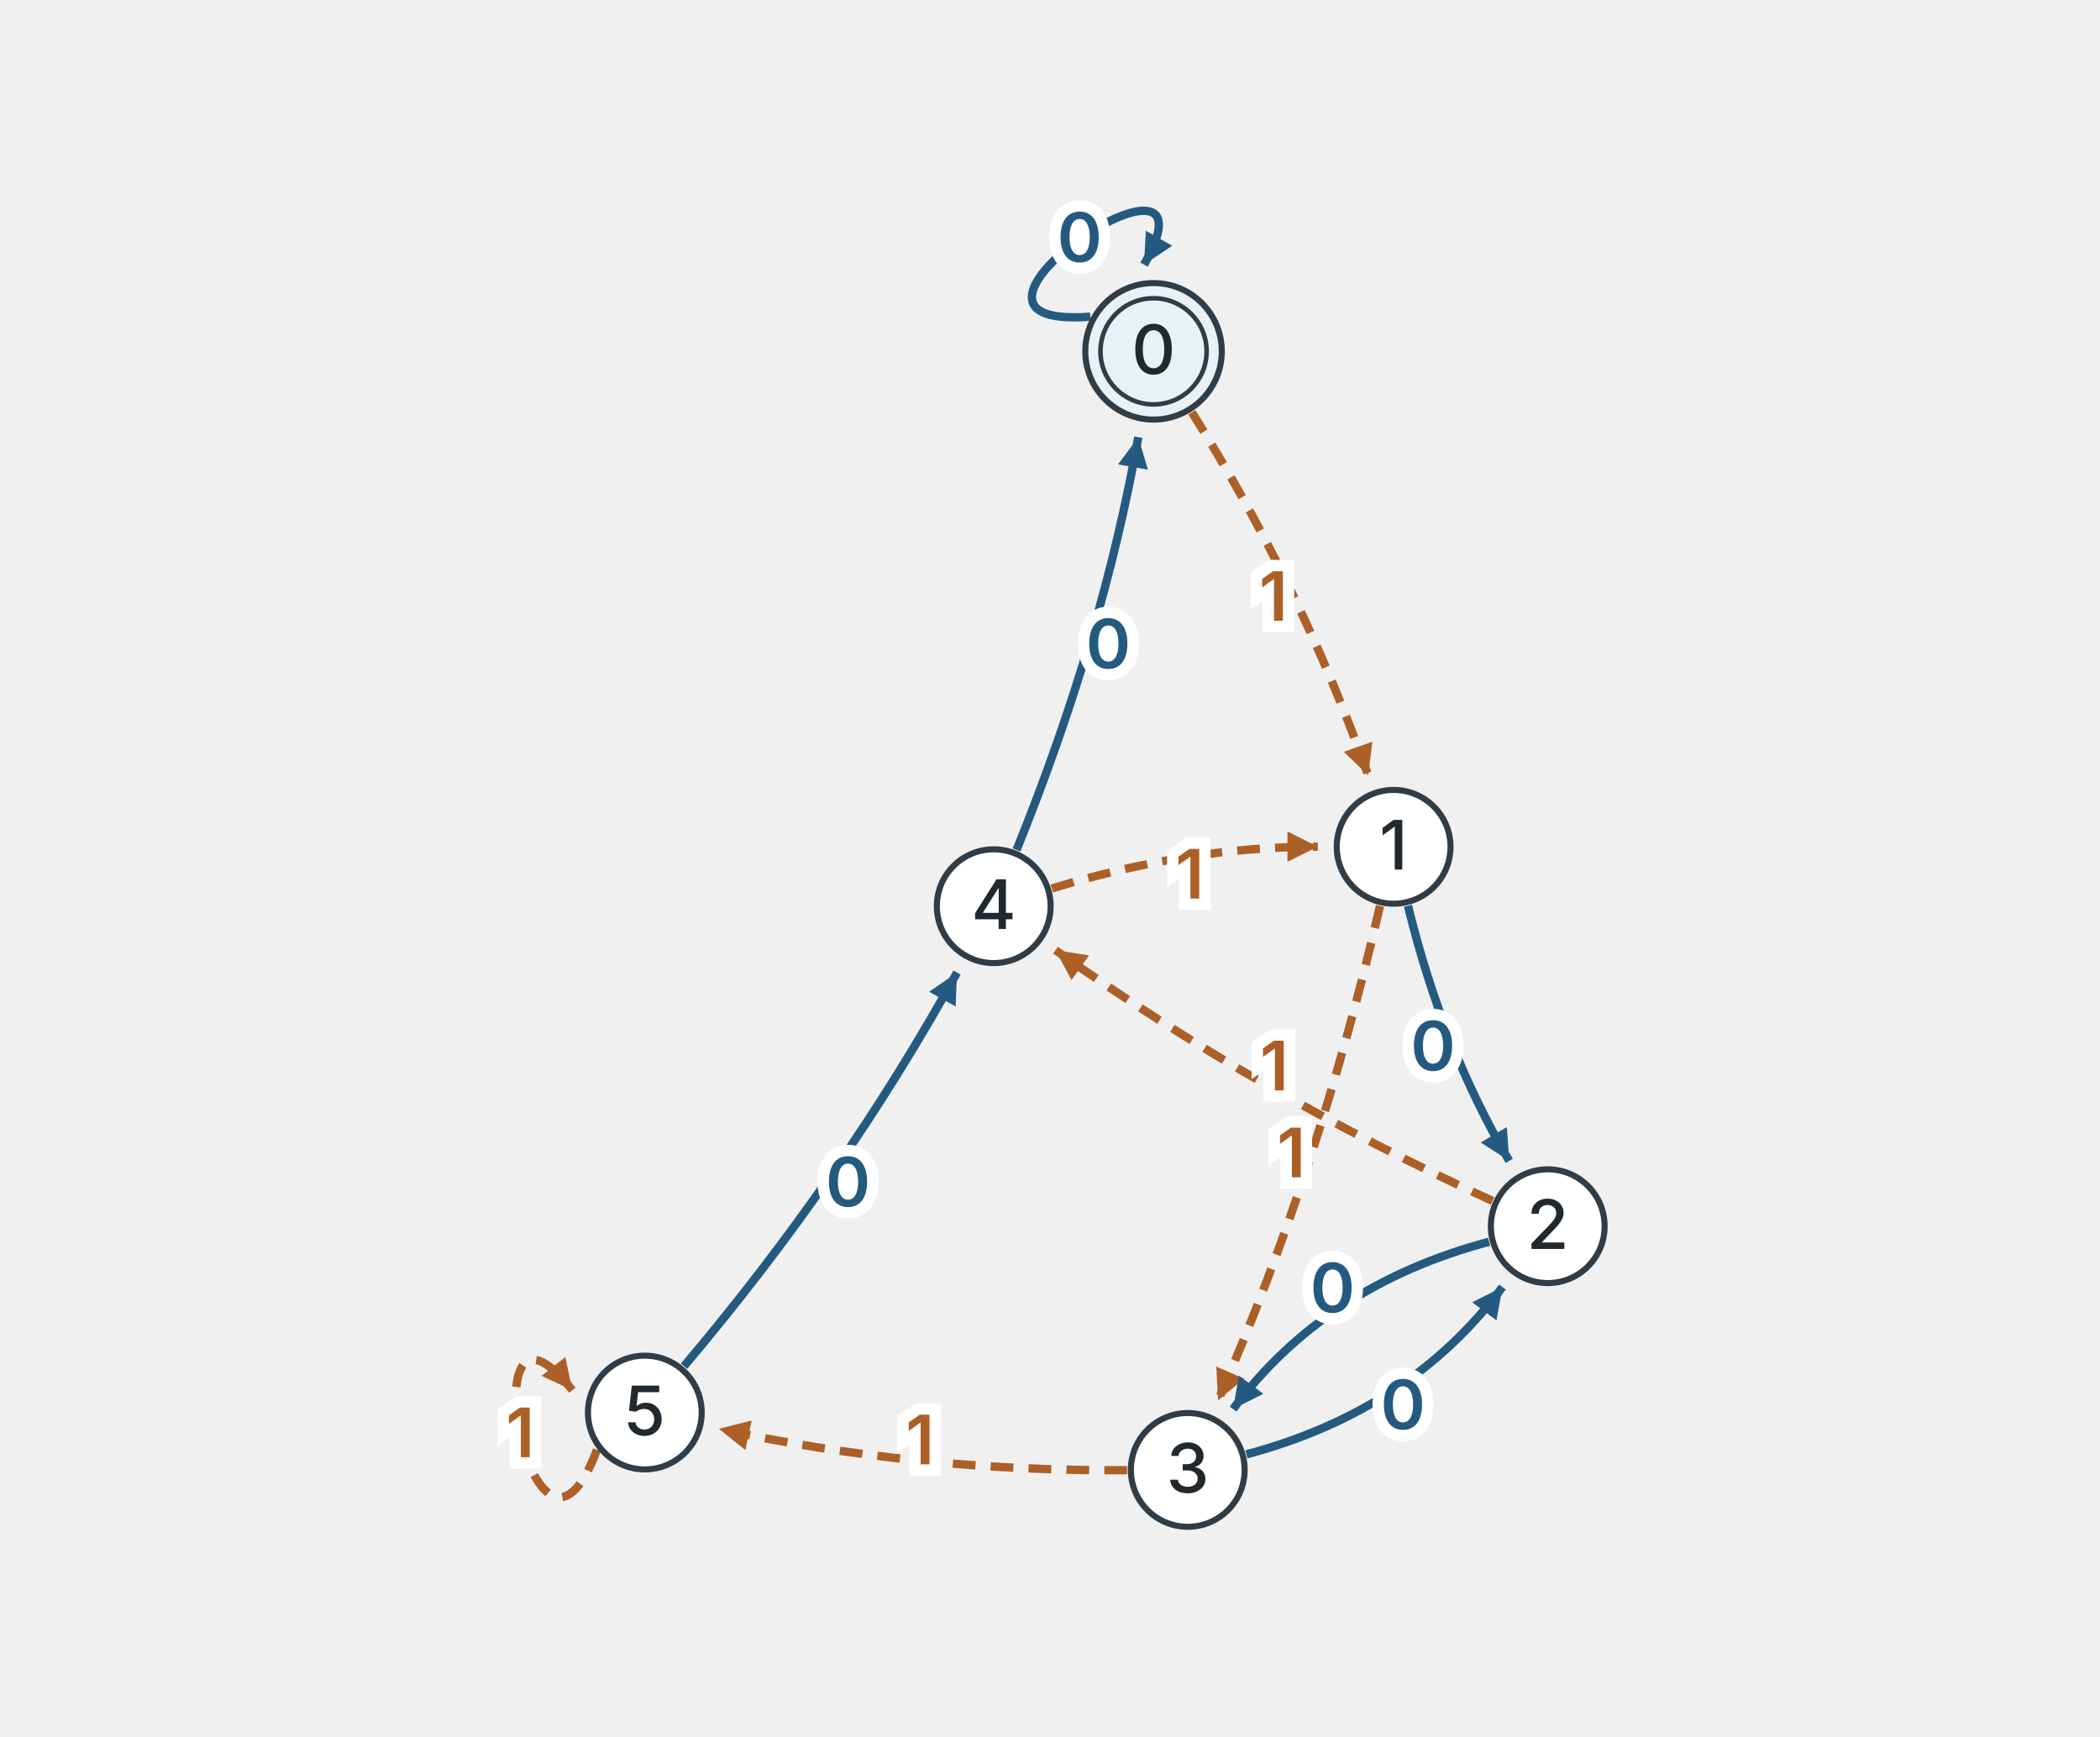
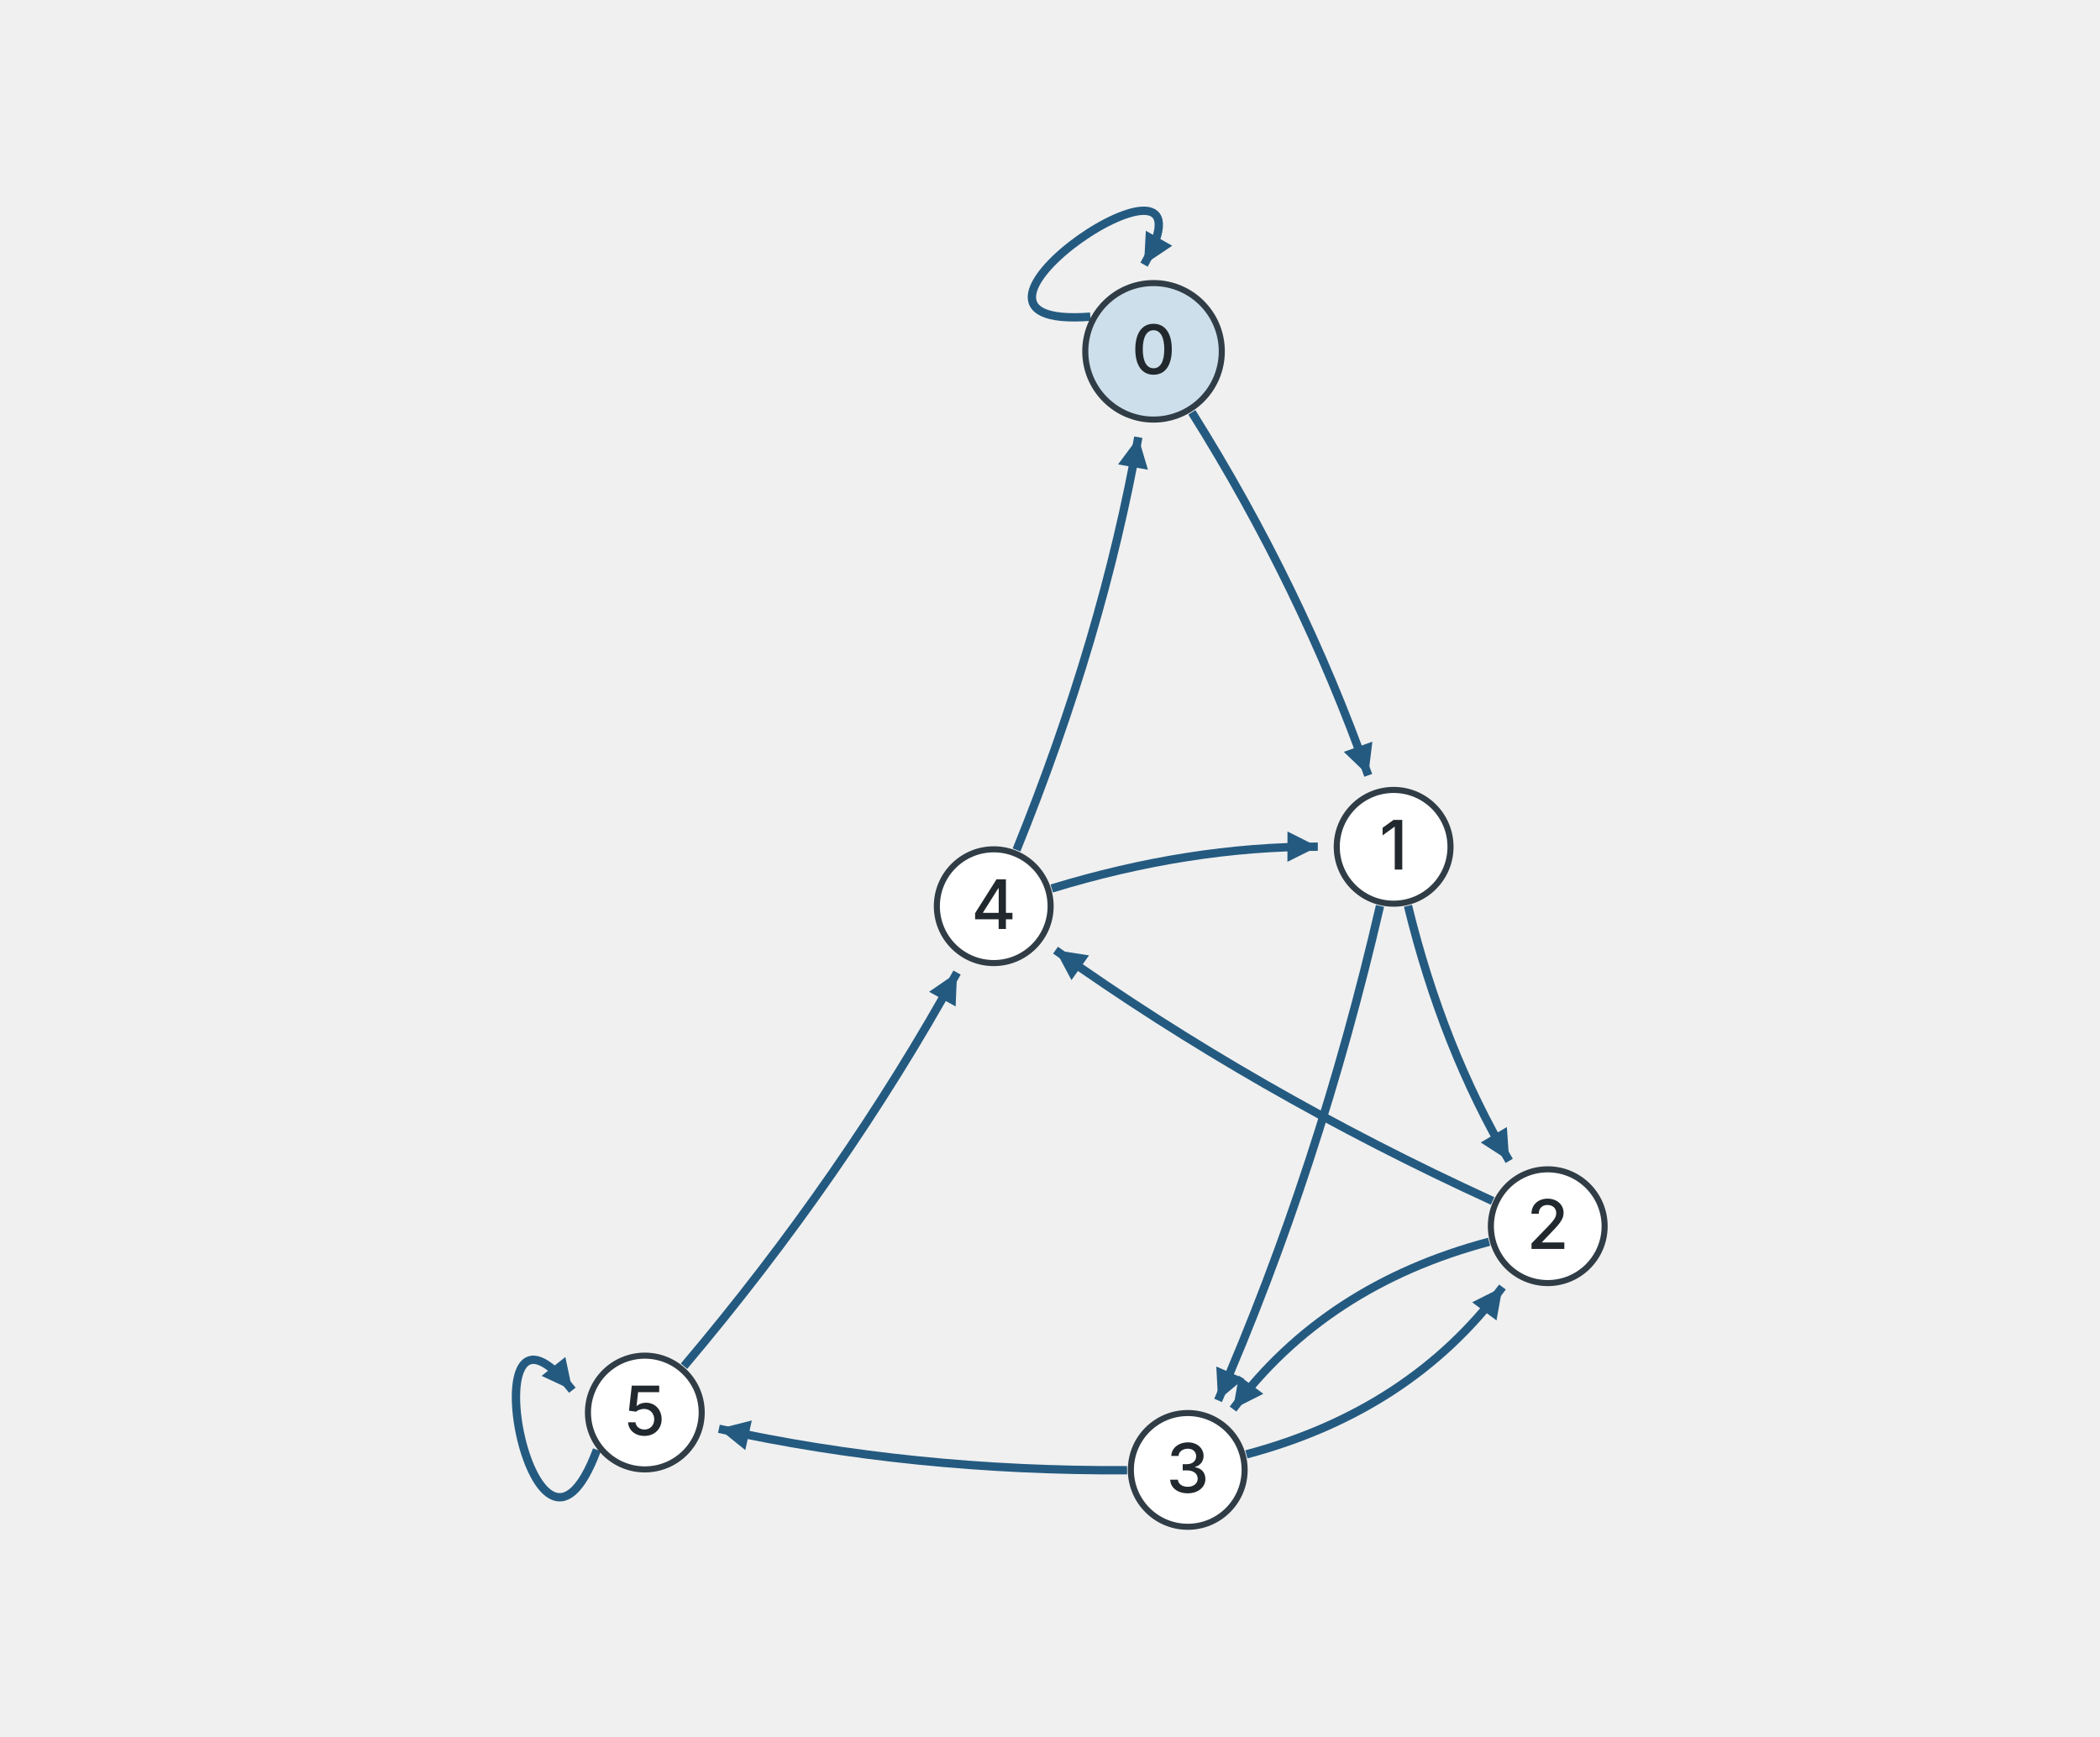
<svg xmlns="http://www.w3.org/2000/svg" width="520" height="430" viewBox="0 0 520 430" role="img" aria-labelledby="title desc">
  <defs>
    <marker id="arrow0" markerWidth="9" markerHeight="8" refX="8" refY="4" orient="auto" markerUnits="userSpaceOnUse">
      <path d="M0,0 L8,4 L0,8 Z" fill="#245a80" />
    </marker>
    <marker id="arrow1" markerWidth="9" markerHeight="8" refX="8" refY="4" orient="auto" markerUnits="userSpaceOnUse">
-       <path d="M0,0 L8,4 L0,8 Z" fill="#ac6027" />
+       <path d="M0,0 L8,4 L0,8 Z" fill="#245a80" />
    </marker>
  </defs>
  <g transform="translate(27.3246 2.9615) scale(0.93899)" font-family="system-ui,-apple-system,Segoe UI,sans-serif">
    <path class="edge" data-source="0" data-port="0" data-target="0" d="M 258.439,80.362 C 209.318,84.110 295.292,26.665 272.594,66.637" fill="none" stroke="#245a80" stroke-width="2.2" marker-end="url(#arrow0)" />
-     <path class="edge" data-source="0" data-port="1" data-target="1" d="M 285.205,105.588 Q 313.954,151.347 331.715,201.325" fill="none" stroke="#ac6027" stroke-width="2.2" stroke-dasharray="6 4" marker-end="url(#arrow1)" />
+     <path class="edge" data-source="0" data-port="1" data-target="1" d="M 285.205,105.588 Q 313.954,151.347 331.715,201.325" fill="none" stroke="#245a80" stroke-width="2.2" marker-end="url(#arrow1)" />
    <path class="edge" data-source="1" data-port="0" data-target="2" d="M 342.196,235.717 Q 351.321,273.210 368.892,303.001" fill="none" stroke="#245a80" stroke-width="2.2" marker-end="url(#arrow0)" />
-     <path class="edge" data-source="1" data-port="1" data-target="3" d="M 334.813,235.761 Q 318.862,304.845 292.115,366.168" fill="none" stroke="#ac6027" stroke-width="2.2" stroke-dasharray="6 4" marker-end="url(#arrow1)" />
+     <path class="edge" data-source="1" data-port="1" data-target="3" d="M 334.813,235.761 Q 318.862,304.845 292.115,366.168" fill="none" stroke="#245a80" stroke-width="2.2" marker-end="url(#arrow1)" />
    <path class="edge" data-source="2" data-port="0" data-target="3" d="M 363.588,324.333 Q 320.374,335.803 296.063,368.458" fill="none" stroke="#245a80" stroke-width="2.2" marker-end="url(#arrow0)" />
-     <path class="edge" data-source="2" data-port="1" data-target="4" d="M 364.505,313.569 Q 302.002,284.958 249.251,247.428" fill="none" stroke="#ac6027" stroke-width="2.2" stroke-dasharray="6 4" marker-end="url(#arrow1)" />
+     <path class="edge" data-source="2" data-port="1" data-target="4" d="M 364.505,313.569 Q 302.002,284.958 249.251,247.428" fill="none" stroke="#245a80" stroke-width="2.2" marker-end="url(#arrow1)" />
    <path class="edge" data-source="3" data-port="0" data-target="2" d="M 299.584,380.395 Q 342.799,368.925 367.110,336.270" fill="none" stroke="#245a80" stroke-width="2.2" marker-end="url(#arrow0)" />
-     <path class="edge" data-source="3" data-port="1" data-target="5" d="M 268.120,384.586 Q 211.693,384.889 160.483,373.653" fill="none" stroke="#ac6027" stroke-width="2.2" stroke-dasharray="6 4" marker-end="url(#arrow1)" />
+     <path class="edge" data-source="3" data-port="1" data-target="5" d="M 268.120,384.586 Q 211.693,384.889 160.483,373.653" fill="none" stroke="#245a80" stroke-width="2.2" marker-end="url(#arrow1)" />
    <path class="edge" data-source="4" data-port="0" data-target="0" d="M 238.965,221.006 Q 261.714,164.881 271.077,112.146" fill="none" stroke="#245a80" stroke-width="2.2" marker-end="url(#arrow0)" />
-     <path class="edge" data-source="4" data-port="1" data-target="1" d="M 248.257,231.160 Q 284.508,220.089 318.412,220.140" fill="none" stroke="#ac6027" stroke-width="2.2" stroke-dasharray="6 4" marker-end="url(#arrow1)" />
+     <path class="edge" data-source="4" data-port="1" data-target="1" d="M 248.257,231.160 Q 284.508,220.089 318.412,220.140" fill="none" stroke="#245a80" stroke-width="2.2" marker-end="url(#arrow1)" />
    <path class="edge" data-source="5" data-port="0" data-target="4" d="M 151.275,357.146 Q 193.539,307.139 223.279,253.338" fill="none" stroke="#245a80" stroke-width="2.2" marker-end="url(#arrow0)" />
-     <path class="edge" data-source="5" data-port="1" data-target="5" d="M 128.319,379.192 C 111.320,424.965 93.534,327.882 121.833,363.479" fill="none" stroke="#ac6027" stroke-width="2.2" stroke-dasharray="6 4" marker-end="url(#arrow1)" />
-     <text class="port-label" data-source="0" data-port="0" x="255.608" y="65.916" text-anchor="middle" font-size="18" font-weight="600" fill="#245a80" stroke="white" stroke-width="6" paint-order="stroke">0</text>
-     <text class="port-label" data-source="0" data-port="1" x="306.708" y="160.582" text-anchor="middle" font-size="18" font-weight="600" fill="#ac6027" stroke="white" stroke-width="6" paint-order="stroke">1</text>
-     <text class="port-label" data-source="1" data-port="0" x="348.800" y="279.166" text-anchor="middle" font-size="18" font-weight="600" fill="#245a80" stroke="white" stroke-width="6" paint-order="stroke">0</text>
-     <text class="port-label" data-source="1" data-port="1" x="311.416" y="307.336" text-anchor="middle" font-size="18" font-weight="600" fill="#ac6027" stroke="white" stroke-width="6" paint-order="stroke">1</text>
-     <text class="port-label" data-source="2" data-port="0" x="322.297" y="342.959" text-anchor="middle" font-size="18" font-weight="600" fill="#245a80" stroke="white" stroke-width="6" paint-order="stroke">0</text>
-     <text class="port-label" data-source="2" data-port="1" x="306.941" y="284.399" text-anchor="middle" font-size="18" font-weight="600" fill="#ac6027" stroke="white" stroke-width="6" paint-order="stroke">1</text>
-     <text class="port-label" data-source="3" data-port="0" x="340.876" y="373.770" text-anchor="middle" font-size="18" font-weight="600" fill="#245a80" stroke="white" stroke-width="6" paint-order="stroke">0</text>
-     <text class="port-label" data-source="3" data-port="1" x="213.522" y="383.032" text-anchor="middle" font-size="18" font-weight="600" fill="#ac6027" stroke="white" stroke-width="6" paint-order="stroke">1</text>
-     <text class="port-label" data-source="4" data-port="0" x="263.172" y="173.112" text-anchor="middle" font-size="18" font-weight="600" fill="#245a80" stroke="white" stroke-width="6" paint-order="stroke">0</text>
-     <text class="port-label" data-source="4" data-port="1" x="284.656" y="233.816" text-anchor="middle" font-size="18" font-weight="600" fill="#ac6027" stroke="white" stroke-width="6" paint-order="stroke">1</text>
-     <text class="port-label" data-source="5" data-port="0" x="194.525" y="315.028" text-anchor="middle" font-size="18" font-weight="600" fill="#245a80" stroke="white" stroke-width="6" paint-order="stroke">0</text>
-     <text class="port-label" data-source="5" data-port="1" x="108.089" y="381.152" text-anchor="middle" font-size="18" font-weight="600" fill="#ac6027" stroke="white" stroke-width="6" paint-order="stroke">1</text>
-     <g class="node" data-state="0">
-       <circle cx="275.097" cy="89.500" r="18" fill="#eaf1f5" stroke="#303d46" stroke-width="1.6" />
-       <circle cx="275.097" cy="89.500" r="14" fill="none" stroke="#303d46" stroke-width="1.2" />
+     <path class="edge" data-source="5" data-port="1" data-target="5" d="M 128.319,379.192 C 111.320,424.965 93.534,327.882 121.833,363.479" fill="none" stroke="#245a80" stroke-width="2.2" marker-end="url(#arrow1)" />
+     <g class="node" data-vertex="0">
+       <circle cx="275.097" cy="89.500" r="18" fill="#cddfea" stroke="#303d46" stroke-width="1.6" />
      <text x="275.097" y="95.500" text-anchor="middle" font-size="18" font-weight="500" fill="#22292e">0</text>
    </g>
-     <g class="node" data-state="1">
+     <g class="node" data-vertex="1">
      <circle cx="338.412" cy="220.171" r="15" fill="white" stroke="#303d46" stroke-width="1.6" />
      <text x="338.412" y="226.171" text-anchor="middle" font-size="18" font-weight="500" fill="#22292e">1</text>
    </g>
-     <g class="node" data-state="2">
+     <g class="node" data-vertex="2">
      <circle cx="379.053" cy="320.228" r="15" fill="white" stroke="#303d46" stroke-width="1.6" />
      <text x="379.053" y="326.228" text-anchor="middle" font-size="18" font-weight="500" fill="#22292e">2</text>
    </g>
-     <g class="node" data-state="3">
+     <g class="node" data-vertex="3">
      <circle cx="284.120" cy="384.500" r="15" fill="white" stroke="#303d46" stroke-width="1.6" />
      <text x="284.120" y="390.500" text-anchor="middle" font-size="18" font-weight="500" fill="#22292e">3</text>
    </g>
-     <g class="node" data-state="4">
+     <g class="node" data-vertex="4">
      <circle cx="232.955" cy="235.834" r="15" fill="white" stroke="#303d46" stroke-width="1.6" />
      <text x="232.955" y="241.834" text-anchor="middle" font-size="18" font-weight="500" fill="#22292e">4</text>
    </g>
-     <g class="node" data-state="5">
+     <g class="node" data-vertex="5">
      <circle cx="140.947" cy="369.367" r="15" fill="white" stroke="#303d46" stroke-width="1.6" />
      <text x="140.947" y="375.367" text-anchor="middle" font-size="18" font-weight="500" fill="#22292e">5</text>
    </g>
  </g>
</svg>
